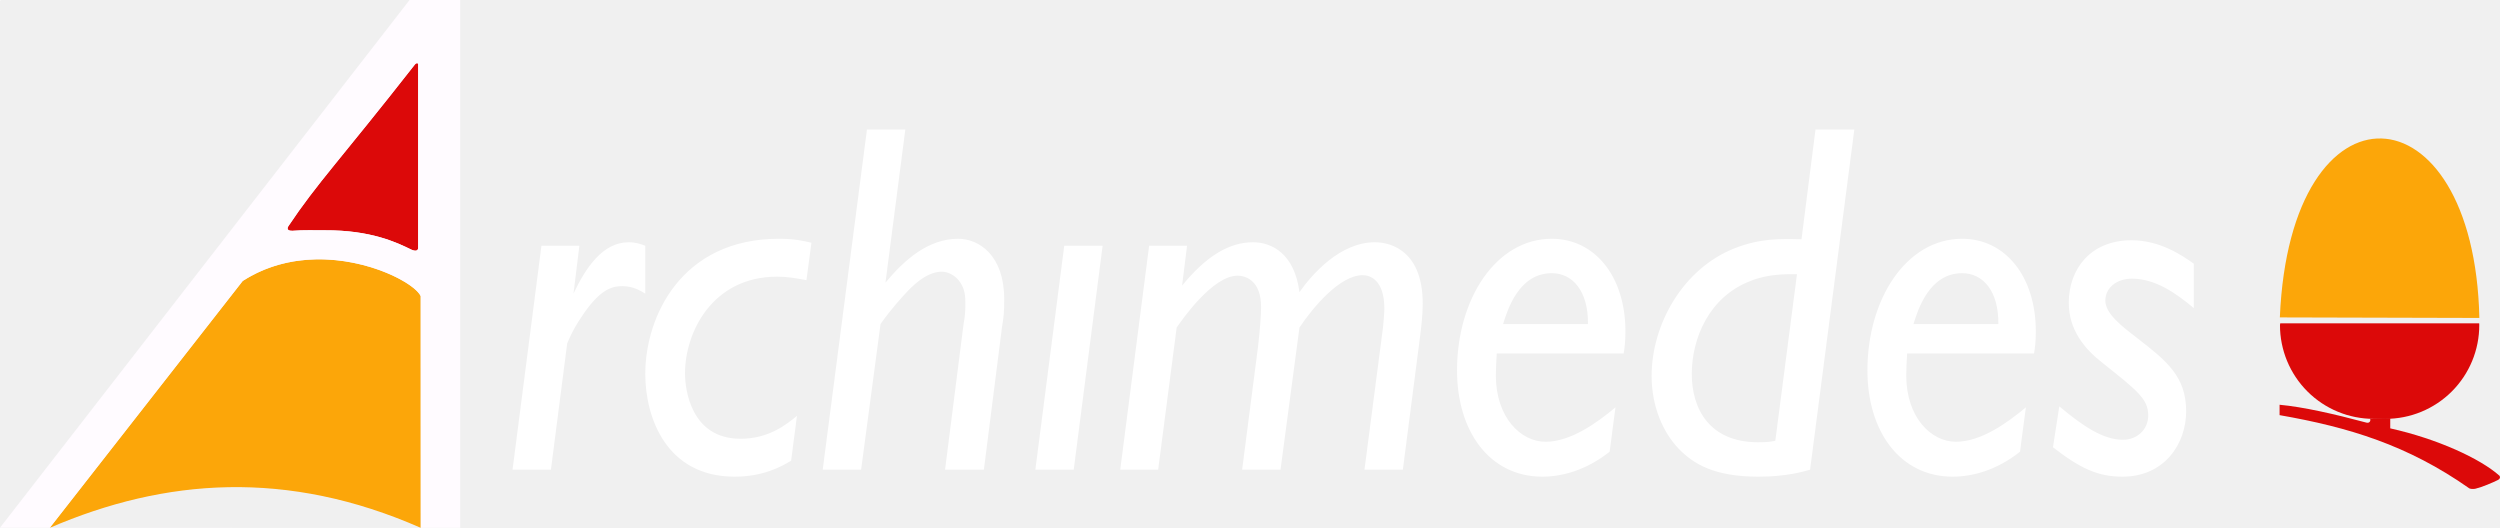
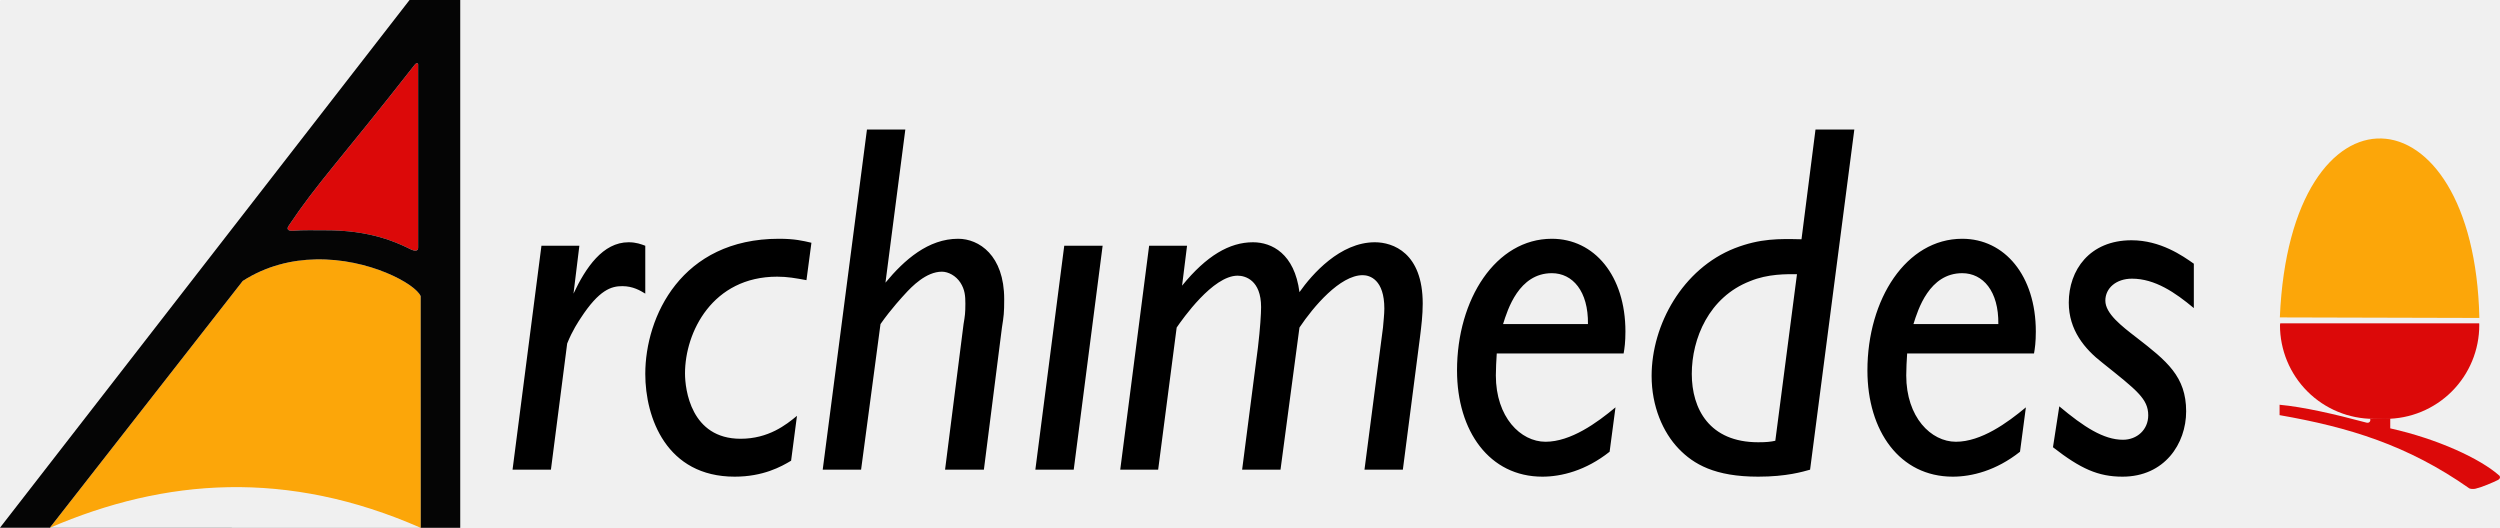
- <svg xmlns="http://www.w3.org/2000/svg" height="169.334" viewBox="0 0 401.014 84.667" width="802.028">
-   <text fill="#fff" fill-opacity=".5" font-family="TrasksHand" font-size="1" x="244.599" y="51.863">
-     <tspan x="0" y="0">John Loreth 2022</tspan>
+ <svg xmlns="http://www.w3.org/2000/svg" height="169.334" viewBox="0 0 401.014 84.667" width="802.028" version="1.1" id="svg168010">
+   <defs id="defs168014" />
+   <text fill="#fff" fill-opacity=".5" font-family="TrasksHand" font-size="1" x="244.599" y="51.863" id="text167992">
+     <tspan x="0" y="0" id="tspan167990">John Loreth 2022</tspan>
  </text>
-   <path d="M397.68 51.865h-31.917c-.013.09-.03.174-.041.264a15.025 15.025 0 0 0 15.057 15.058h1.853a15.025 15.025 0 0 0 15.057-15.058c-.001-.089-.007-.176-.01-.264z" fill="#db0404" opacity=".98" />
-   <path d="M365.701 50.915c1.663-39.164 31.174-37.398 32.003.085" fill="#fca404" opacity=".98" />
-   <path d="M400.93 76.31c.137.197.147.487-.292.704-.85.417-2.44 1.102-3.527 1.37-.398.098-.8.047-1.015-.044-9.909-6.963-19.383-9.816-30.438-11.75v-1.665c3.808.356 8.66 1.455 13.961 2.874.658.145.689-.633.495-.627l3.294-.089v1.628c7.582 1.691 14.448 4.855 17.522 7.6z" fill="#db0404" opacity=".98" />
-   <g fill="#fff">
-     <path d="M92.933 39.42H86.85l-4.635 35.92h6.156l2.607-20.24c.87-2.16 1.81-3.52 2.173-4.08 2.969-4.56 4.924-5.12 6.662-5.12s2.897.72 3.693 1.2v-7.68c-.651-.24-1.448-.56-2.679-.56-4.128 0-6.88 4.08-8.835 8.24zM130.157 38.94c-1.376-.32-2.68-.64-5.215-.64-15.642 0-21.435 12.48-21.435 21.68 0 7.04 3.403 16.48 14.338 16.48 4.563 0 7.46-1.6 9.053-2.56l.941-7.2c-1.738 1.44-4.562 3.68-9.052 3.68-7.966 0-8.908-7.92-8.908-10.48 0-6.64 4.418-15.52 14.774-15.52 1.665 0 2.969.24 4.707.56zM145.22 20.78h-6.156l-7.097 54.56h6.156l3.114-23.36c1.738-2.48 3.62-4.48 3.91-4.8 1.087-1.2 3.404-3.6 5.939-3.6 1.014 0 2.245.64 2.969 1.76s.796 2.16.796 3.36c0 1.52-.072 2-.29 3.28l-2.968 23.36h6.228l2.896-22.8c.29-1.84.362-2.32.362-4.56 0-7.04-4.055-9.68-7.386-9.68-4.78 0-8.618 3.36-11.66 7.04zM176.867 39.42h-6.156l-4.635 35.92h6.156zM190.409 39.42h-6.083l-4.635 35.92h6.083l2.97-22.8c.94-1.36 5.793-8.32 9.776-8.32 1.231 0 3.766.72 3.766 5.04 0 1.04-.145 3.44-.507 6.48l-2.535 19.6h6.156l3.041-22.8c2.245-3.36 6.518-8.4 10.139-8.4 1.159 0 3.476.72 3.476 5.36 0 .88-.145 2.16-.217 3.04l-2.97 22.8h6.156l2.752-21.28c.217-1.76.435-3.52.435-5.36 0-8.16-4.78-9.84-7.677-9.84-5.576 0-10.066 5.12-12.094 8-.796-6.16-4.417-8-7.459-8-3.766 0-7.459 2.16-11.37 6.96zM259.134 65.34c-2.969 2.48-7.17 5.52-11.225 5.52-3.983 0-7.966-3.92-7.966-10.64 0-1.2.073-2.24.145-3.52h20.35c.145-.8.29-1.84.29-3.52 0-8.96-4.997-14.88-11.805-14.88-8.98 0-15.208 9.68-15.208 21.12 0 9.76 5.214 17.04 13.687 17.04 3.042 0 6.953-.96 10.79-4zm-18.032-13.36c.724-2.32 2.535-8.16 7.821-8.16 3.332 0 5.866 2.88 5.794 8.16zM297.444 20.78h-6.228l-2.245 17.6c-3.549-.08-6.59-.16-10.718 1.44-8.328 3.28-13.325 12.24-13.325 20.48 0 4.88 1.81 9.04 4.345 11.68 2.39 2.48 5.793 4.48 12.746 4.48 4.562 0 7.169-.8 8.328-1.12zM284.77 70.7c-.725.16-1.376.24-2.752.24-7.822 0-10.646-5.36-10.646-10.96 0-5.68 2.752-12.32 9.342-14.88 2.897-1.2 5.866-1.12 7.532-1.12zM324.963 65.34c-2.97 2.48-7.17 5.52-11.225 5.52-3.983 0-7.966-3.92-7.966-10.64 0-1.2.072-2.24.145-3.52h20.35c.144-.8.29-1.84.29-3.52 0-8.96-4.998-14.88-11.805-14.88-8.98 0-15.208 9.68-15.208 21.12 0 9.76 5.214 17.04 13.687 17.04 3.042 0 6.952-.96 10.79-4zM306.93 51.98c.724-2.32 2.534-8.16 7.82-8.16 3.332 0 5.867 2.88 5.794 8.16zM351.903 42.3c-1.81-1.28-5.36-3.76-9.994-3.76-6.735 0-10.066 4.8-10.066 10 0 4.4 2.534 7.44 5.431 9.68 5.504 4.4 7.314 5.76 7.314 8.4 0 2.32-1.81 3.92-4.055 3.92-3.114 0-6.3-2.08-10.211-5.36l-1.014 6.56c4.418 3.44 7.242 4.72 11.153 4.72 6.734 0 10.21-5.28 10.21-10.48 0-5.6-3.113-8.08-7.966-11.84-2.39-1.84-4.996-3.84-4.996-5.92 0-2 1.738-3.52 4.272-3.52 3.694 0 6.953 2.24 9.922 4.72z" />
+   <path d="M397.68 51.865h-31.917c-.013.09-.03.174-.041.264a15.025 15.025 0 0 0 15.057 15.058h1.853a15.025 15.025 0 0 0 15.057-15.058c-.001-.089-.007-.176-.01-.264z" fill="#db0404" opacity=".98" id="path167994" />
+   <path d="M365.701 50.915c1.663-39.164 31.174-37.398 32.003.085" fill="#fca404" opacity=".98" id="path167996" />
+   <path d="M400.93 76.31c.137.197.147.487-.292.704-.85.417-2.44 1.102-3.527 1.37-.398.098-.8.047-1.015-.044-9.909-6.963-19.383-9.816-30.438-11.75v-1.665c3.808.356 8.66 1.455 13.961 2.874.658.145.689-.633.495-.627l3.294-.089v1.628c7.582 1.691 14.448 4.855 17.522 7.6z" fill="#db0404" opacity=".98" id="path167998" />
+   <g fill="#fff" id="g168002">
+     <path d="M92.933 39.42H86.85l-4.635 35.92h6.156l2.607-20.24c.87-2.16 1.81-3.52 2.173-4.08 2.969-4.56 4.924-5.12 6.662-5.12s2.897.72 3.693 1.2v-7.68c-.651-.24-1.448-.56-2.679-.56-4.128 0-6.88 4.08-8.835 8.24zM130.157 38.94c-1.376-.32-2.68-.64-5.215-.64-15.642 0-21.435 12.48-21.435 21.68 0 7.04 3.403 16.48 14.338 16.48 4.563 0 7.46-1.6 9.053-2.56l.941-7.2c-1.738 1.44-4.562 3.68-9.052 3.68-7.966 0-8.908-7.92-8.908-10.48 0-6.64 4.418-15.52 14.774-15.52 1.665 0 2.969.24 4.707.56zM145.22 20.78h-6.156l-7.097 54.56h6.156l3.114-23.36c1.738-2.48 3.62-4.48 3.91-4.8 1.087-1.2 3.404-3.6 5.939-3.6 1.014 0 2.245.64 2.969 1.76s.796 2.16.796 3.36c0 1.52-.072 2-.29 3.28l-2.968 23.36h6.228l2.896-22.8c.29-1.84.362-2.32.362-4.56 0-7.04-4.055-9.68-7.386-9.68-4.78 0-8.618 3.36-11.66 7.04zM176.867 39.42h-6.156l-4.635 35.92h6.156zM190.409 39.42h-6.083l-4.635 35.92h6.083l2.97-22.8c.94-1.36 5.793-8.32 9.776-8.32 1.231 0 3.766.72 3.766 5.04 0 1.04-.145 3.44-.507 6.48l-2.535 19.6h6.156l3.041-22.8c2.245-3.36 6.518-8.4 10.139-8.4 1.159 0 3.476.72 3.476 5.36 0 .88-.145 2.16-.217 3.04l-2.97 22.8h6.156l2.752-21.28c.217-1.76.435-3.52.435-5.36 0-8.16-4.78-9.84-7.677-9.84-5.576 0-10.066 5.12-12.094 8-.796-6.16-4.417-8-7.459-8-3.766 0-7.459 2.16-11.37 6.96zM259.134 65.34c-2.969 2.48-7.17 5.52-11.225 5.52-3.983 0-7.966-3.92-7.966-10.64 0-1.2.073-2.24.145-3.52h20.35c.145-.8.29-1.84.29-3.52 0-8.96-4.997-14.88-11.805-14.88-8.98 0-15.208 9.68-15.208 21.12 0 9.76 5.214 17.04 13.687 17.04 3.042 0 6.953-.96 10.79-4zm-18.032-13.36c.724-2.32 2.535-8.16 7.821-8.16 3.332 0 5.866 2.88 5.794 8.16zM297.444 20.78h-6.228l-2.245 17.6c-3.549-.08-6.59-.16-10.718 1.44-8.328 3.28-13.325 12.24-13.325 20.48 0 4.88 1.81 9.04 4.345 11.68 2.39 2.48 5.793 4.48 12.746 4.48 4.562 0 7.169-.8 8.328-1.12zM284.77 70.7c-.725.16-1.376.24-2.752.24-7.822 0-10.646-5.36-10.646-10.96 0-5.68 2.752-12.32 9.342-14.88 2.897-1.2 5.866-1.12 7.532-1.12zM324.963 65.34c-2.97 2.48-7.17 5.52-11.225 5.52-3.983 0-7.966-3.92-7.966-10.64 0-1.2.072-2.24.145-3.52h20.35c.144-.8.29-1.84.29-3.52 0-8.96-4.998-14.88-11.805-14.88-8.98 0-15.208 9.68-15.208 21.12 0 9.76 5.214 17.04 13.687 17.04 3.042 0 6.952-.96 10.79-4zM306.93 51.98c.724-2.32 2.534-8.16 7.82-8.16 3.332 0 5.867 2.88 5.794 8.16zM351.903 42.3c-1.81-1.28-5.36-3.76-9.994-3.76-6.735 0-10.066 4.8-10.066 10 0 4.4 2.534 7.44 5.431 9.68 5.504 4.4 7.314 5.76 7.314 8.4 0 2.32-1.81 3.92-4.055 3.92-3.114 0-6.3-2.08-10.211-5.36l-1.014 6.56c4.418 3.44 7.242 4.72 11.153 4.72 6.734 0 10.21-5.28 10.21-10.48 0-5.6-3.113-8.08-7.966-11.84-2.39-1.84-4.996-3.84-4.996-5.92 0-2 1.738-3.52 4.272-3.52 3.694 0 6.953 2.24 9.922 4.72z" id="path168000" style="fill:#000000" />
  </g>
-   <path d="M67.49 84.667c-21.379-9.402-40.984-7.986-59.51 0l30.953-39.6c12.095-7.77 27.28-.474 28.548 2.437l.01 37.163" fill="#fca404" opacity=".98" />
-   <path d="M67.074 39.704v-29.29c.043-.305-.243-.426-.571-.007-11.958 15.277-15.609 18.92-20.266 25.904-.26.482-.012.734.708.707 1.767-.143 3.502-.07 5.176-.078 7.36-.039 11.528 1.954 13.89 3.115.895.38 1.073-.009 1.063-.351z" fill="#db0404" opacity=".98" />
-   <path d="M65.694 0 0 84.647l7.994.002 30.939-39.583c3.78-2.427 7.862-3.383 11.726-3.462 8.501-.175 15.95 3.899 16.822 5.9l.01 37.161 6.333.002V0zm1.797 84.665-59.497-.016-.015.019h59.512zm-.563-74.526c.107.016.168.122.146.274v29.29c.01.343-.168.731-1.063.352-2.362-1.162-6.529-3.154-13.89-3.116-1.674.01-3.409-.065-5.176.079-.72.027-.968-.226-.708-.707 4.657-6.984 8.308-10.627 20.266-25.904.164-.21.318-.284.425-.268z" fill="#fffbff" opacity=".98" />
+   <path d="M67.49 84.667c-21.379-9.402-40.984-7.986-59.51 0l30.953-39.6c12.095-7.77 27.28-.474 28.548 2.437l.01 37.163" fill="#fca404" opacity=".98" id="path168004" />
+   <path d="M67.074 39.704v-29.29c.043-.305-.243-.426-.571-.007-11.958 15.277-15.609 18.92-20.266 25.904-.26.482-.012.734.708.707 1.767-.143 3.502-.07 5.176-.078 7.36-.039 11.528 1.954 13.89 3.115.895.38 1.073-.009 1.063-.351z" fill="#db0404" opacity=".98" id="path168006" />
+   <path d="M65.694 0 0 84.647l7.994.002 30.939-39.583c3.78-2.427 7.862-3.383 11.726-3.462 8.501-.175 15.95 3.899 16.822 5.9l.01 37.161 6.333.002V0zm1.797 84.665-59.497-.016-.015.019h59.512zm-.563-74.526c.107.016.168.122.146.274v29.29c.01.343-.168.731-1.063.352-2.362-1.162-6.529-3.154-13.89-3.116-1.674.01-3.409-.065-5.176.079-.72.027-.968-.226-.708-.707 4.657-6.984 8.308-10.627 20.266-25.904.164-.21.318-.284.425-.268z" fill="#fffbff" opacity=".98" id="path168008" style="fill:#000000" />
</svg>
